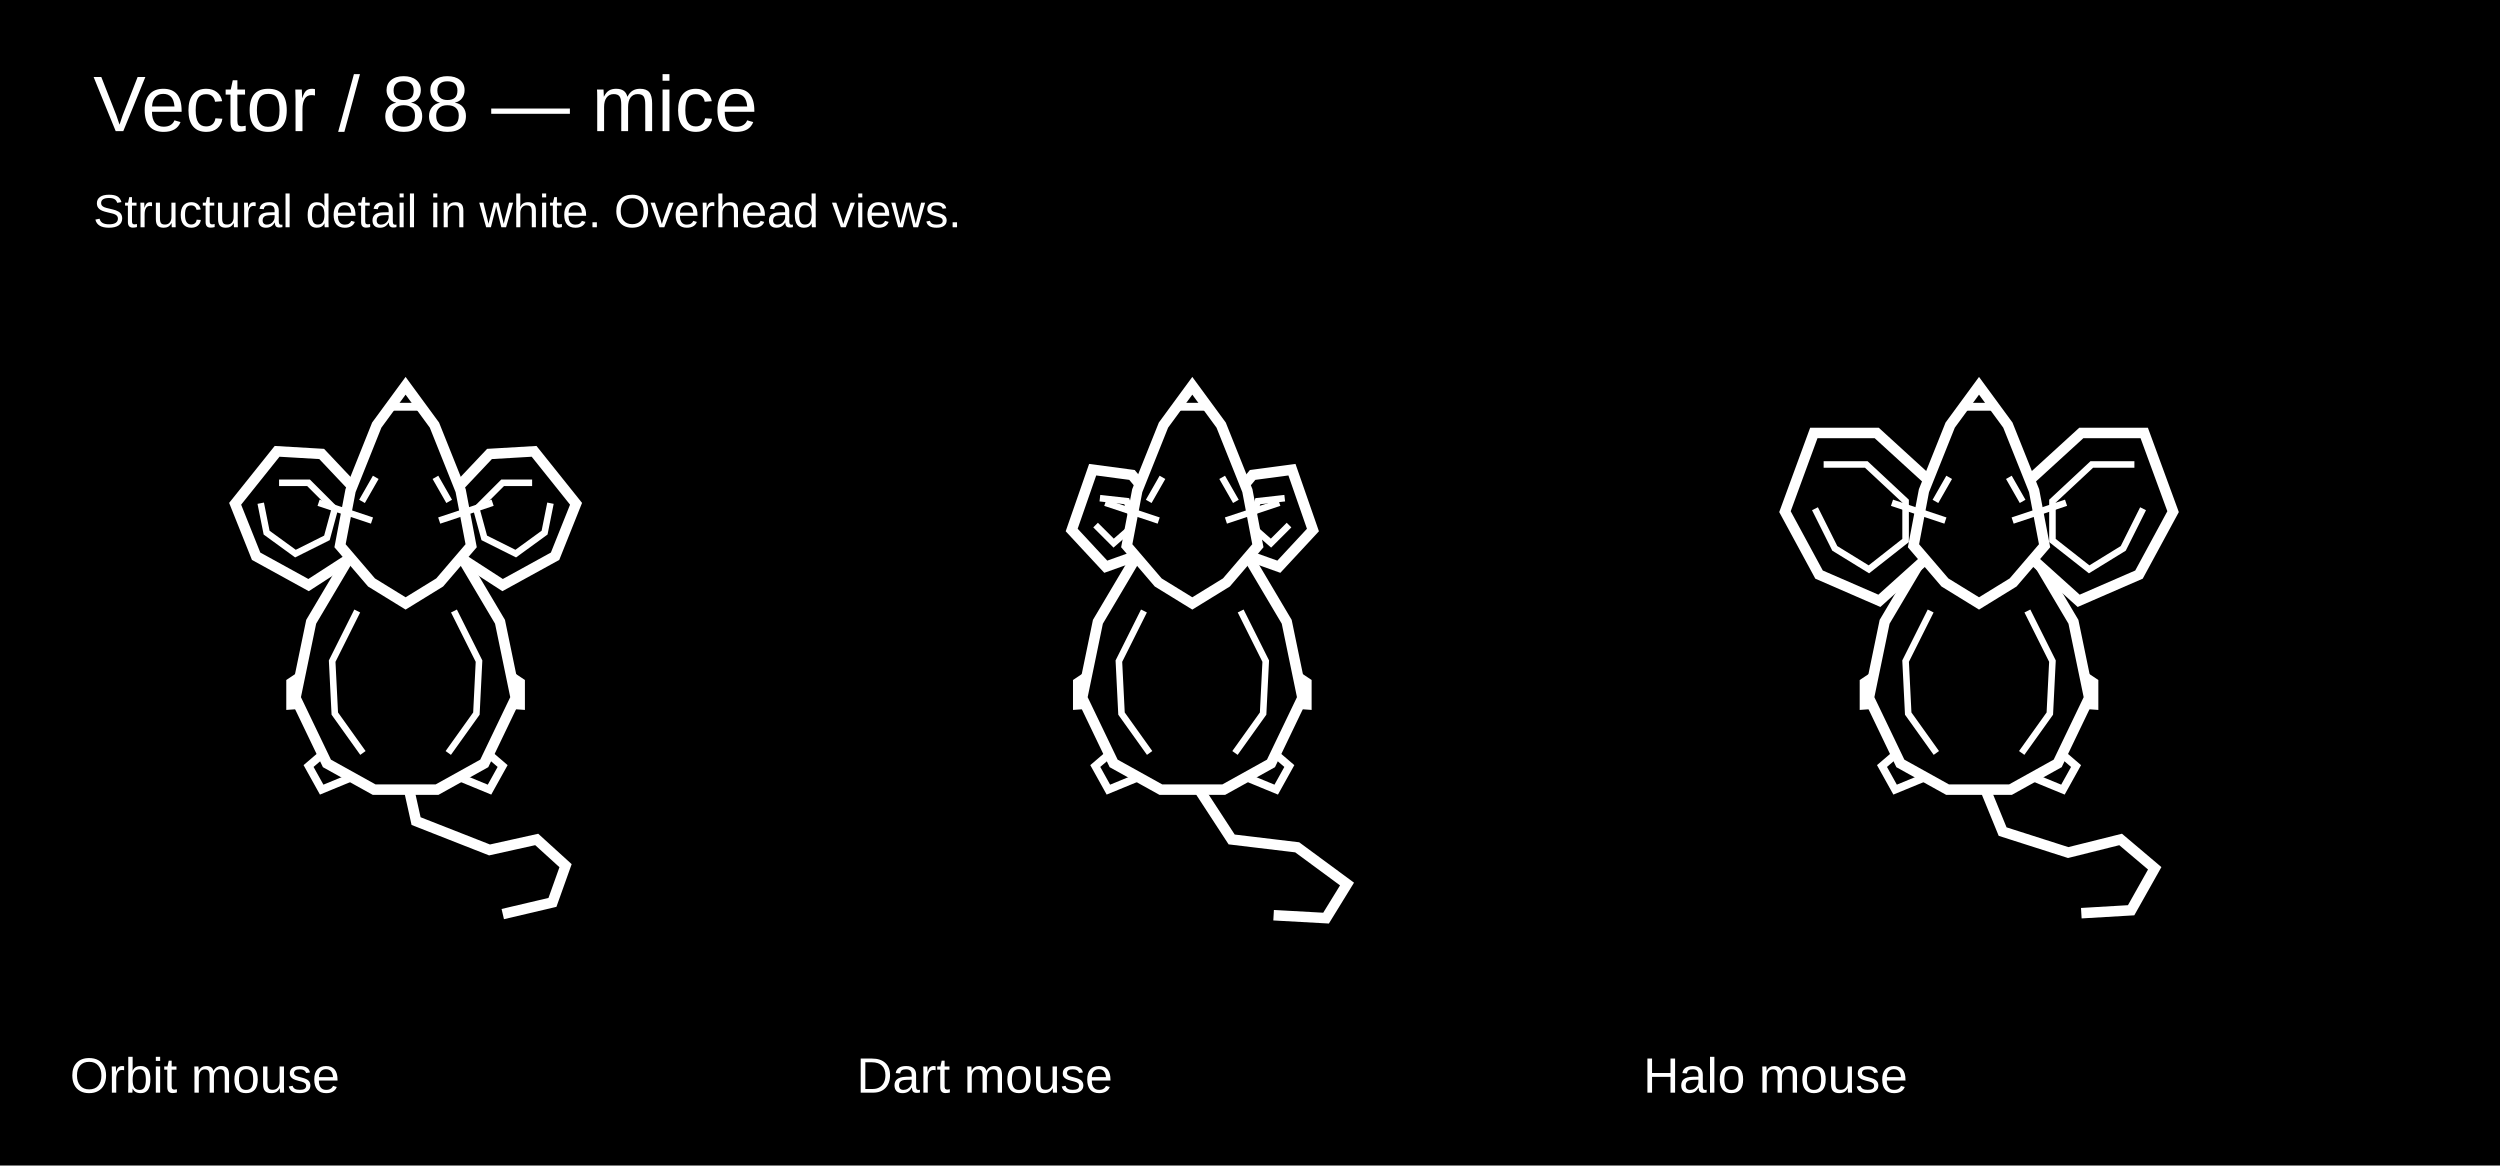
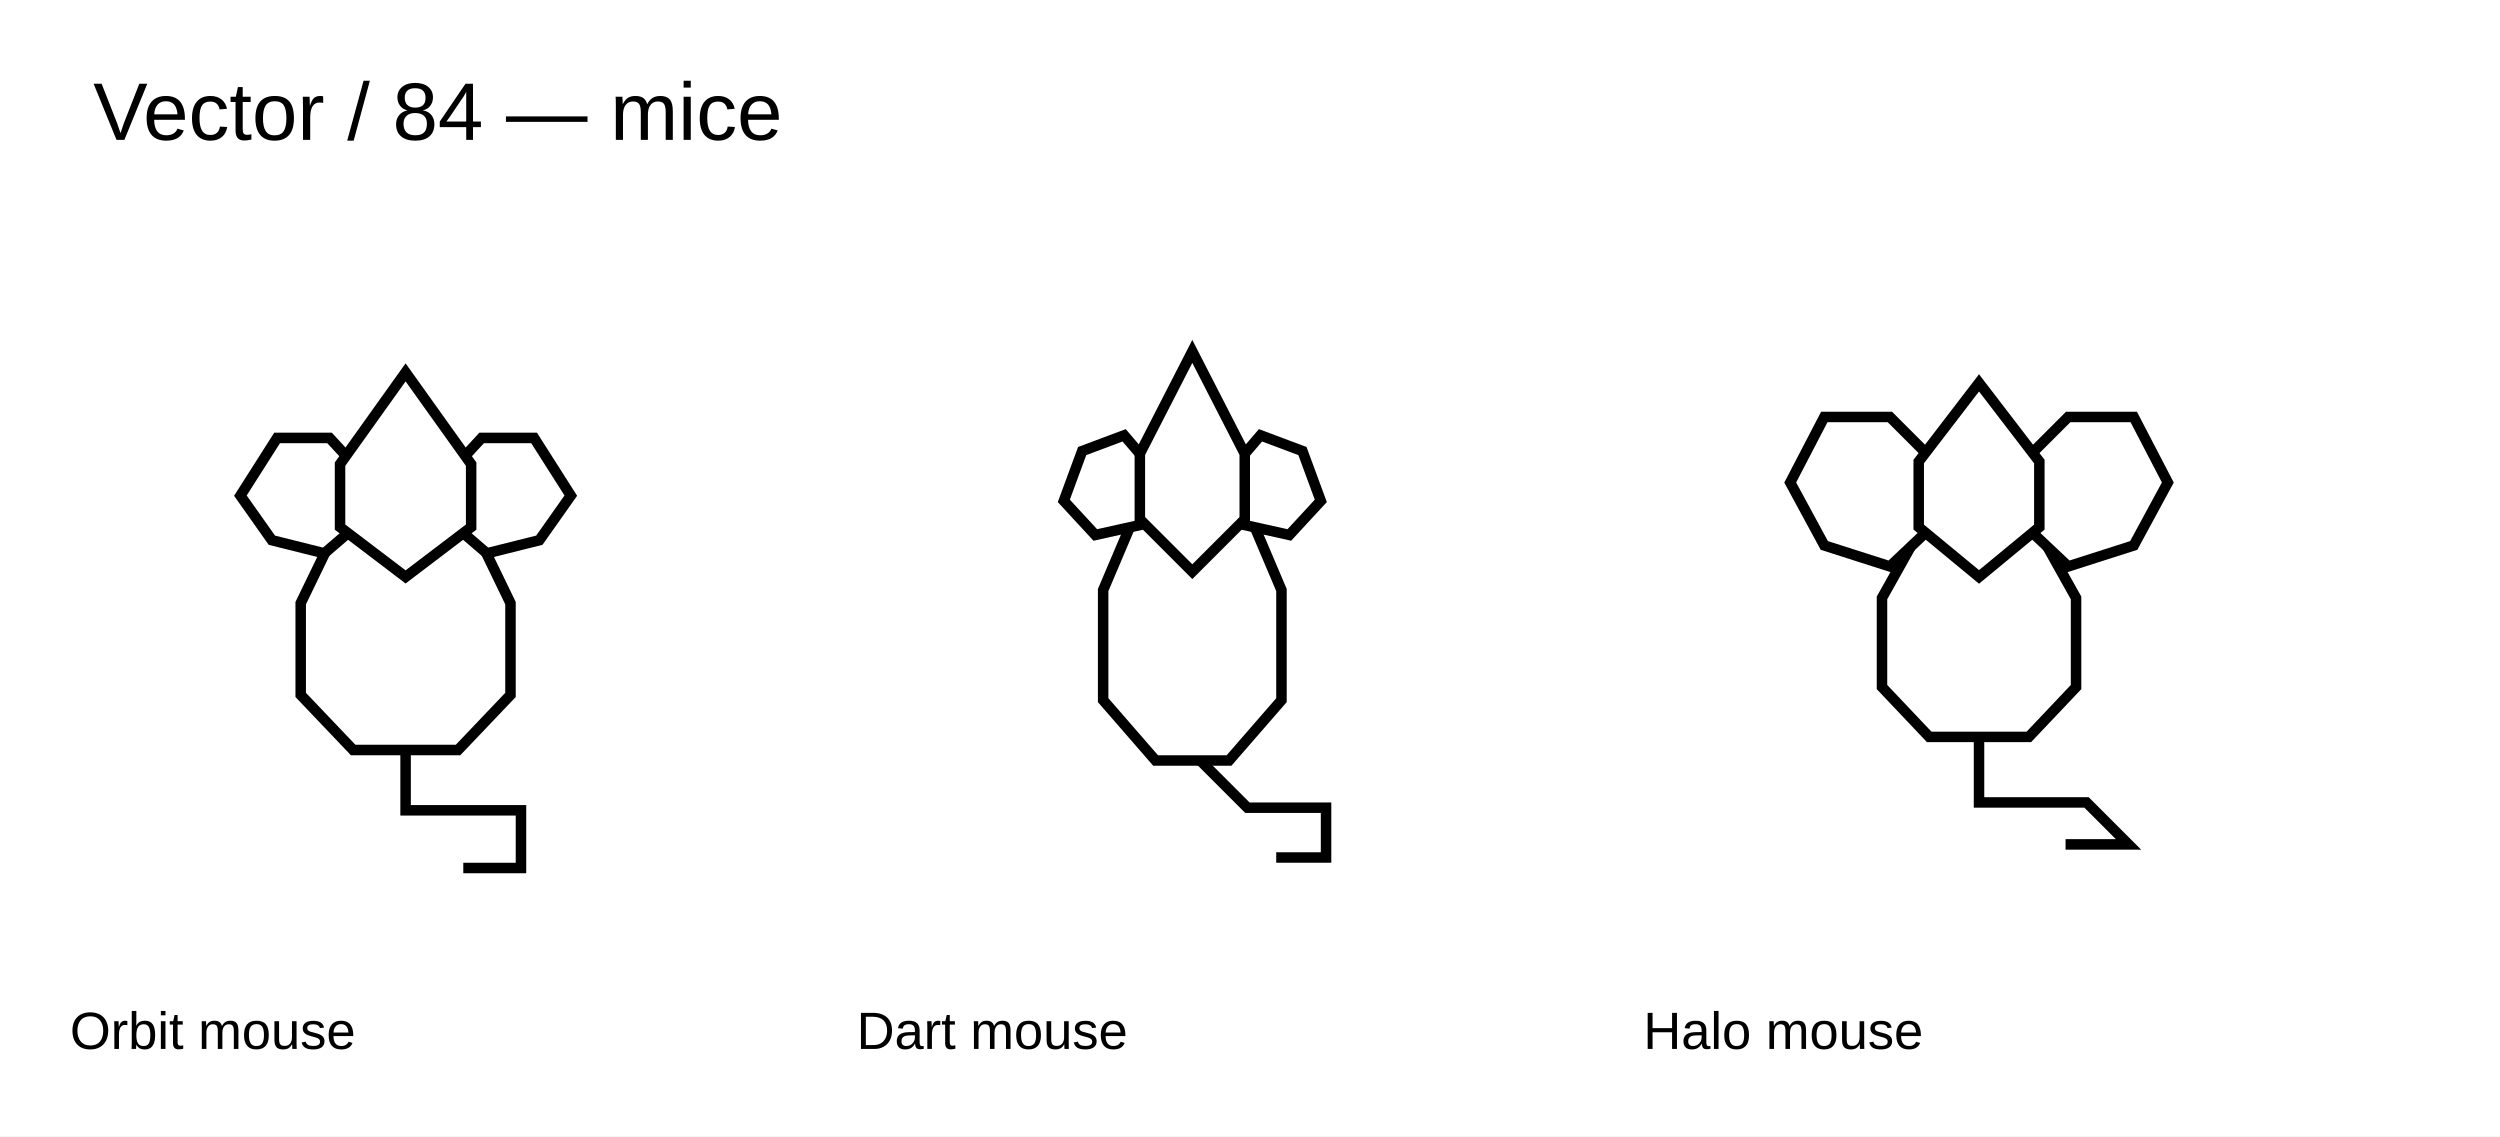
- <svg xmlns="http://www.w3.org/2000/svg" width="858" height="400" viewBox="0 0 858 400">
-   <rect width="858" height="400" fill="#000000" />
-   <text x="32" y="45" fill="#ffffff" font-family="Arial,sans-serif" font-size="27">Vector / 88 — mice</text>
-   <text x="32" y="78" fill="#ffffff" font-family="Arial,sans-serif" font-size="16">Structural detail in white. Overhead views.</text>
-   <g transform="translate(24 100) scale(.9)">
-     <g fill="none" stroke="#ffffff" stroke-width="4" stroke-linecap="square" stroke-linejoin="miter">
-       <path d="M128 184 L132 202 L160 213 L178 209 L189 219 L184 233 L167 237" stroke="#ffffff" stroke-width="4" />
-       <polygon points="99,139 84,149 84,158 98,157" fill="#000000" stroke-width="3" />
-       <polygon points="105,169 91,181 96,190 113,183" fill="#000000" stroke-width="3" />
+ <svg xmlns="http://www.w3.org/2000/svg" width="858" height="390" viewBox="0 0 858 390">
+   <rect width="858" height="390" fill="#ffffff" />
+   <text x="32" y="48" fill="#000000" font-family="Arial,sans-serif" font-size="28">Vector / 84 — mice</text>
+   <g transform="translate(24 90) scale(.9)">
+     <g fill="none" stroke="var(--ink, #000000)" stroke-width="4" stroke-linecap="square" stroke-linejoin="miter">
+       <path d="M128 186 V209 H172 V231 H152" />
+       <polygon points="103,99 88,130 88,165 108,186 148,186 168,165 168,130 153,99" fill="var(--paper, #ffffff)" />
+       <polygon points="79,67 99,67 111,80 111,99 97,111 77,106 65,89" fill="var(--paper, #ffffff)" />
      <g transform="translate(256 0) scale(-1 1)">
-         <polygon points="99,139 84,149 84,158 98,157" fill="#000000" stroke-width="3" />
-         <polygon points="105,169 91,181 96,190 113,183" fill="#000000" stroke-width="3" />
+         <polygon points="79,67 99,67 111,80 111,99 97,111 77,106 65,89" fill="var(--paper, #ffffff)" />
      </g>
-       <polygon points="108,99 148,99 164,126 170,155 158,180 140,190 116,190 98,180 86,155 92,126" fill="#000000" stroke-width="4" />
-       <polygon points="79,61 96,62 113,80 108,101 91,112 71,101 63,81" fill="#000000" stroke-width="4" />
-       <path d="M81 73 L91 73 L101 83 L98 94 L86 100 L75 92 L73 82" stroke="#ffffff" stroke-width="2.5" />
-       <g transform="translate(256 0) scale(-1 1)">
-         <polygon points="79,61 96,62 113,80 108,101 91,112 71,101 63,81" fill="#000000" stroke-width="4" />
-         <path d="M81 73 L91 73 L101 83 L98 94 L86 100 L75 92 L73 82" stroke="#ffffff" stroke-width="2.5" />
-       </g>
-       <polygon points="128,36 139,51 149,76 153,97 141,111 128,119 115,111 103,97 107,76 117,51" fill="#000000" stroke-width="4" />
-       <path d="M116 72 L112 79 M114 87 L96 81" stroke="#ffffff" stroke-width="2.5" />
-       <g transform="translate(256 0) scale(-1 1)">
-         <path d="M116 72 L112 79 M114 87 L96 81" stroke="#ffffff" stroke-width="2.5" />
-       </g>
-       <path d="M123 44 H133" stroke="#ffffff" stroke-width="3" />
-       <path d="M109 123 L100 141 L101 161 L111 175" stroke="#ffffff" stroke-width="2.5" />
-       <g transform="translate(256 0) scale(-1 1)">
-         <path d="M109 123 L100 141 L101 161 L111 175" stroke="#ffffff" stroke-width="2.5" />
-       </g>
+       <polygon points="128,42 153,77 153,101 128,120 103,101 103,77" fill="var(--paper, #ffffff)" />
    </g>
  </g>
-   <text x="24" y="375" fill="#ffffff" font-family="Arial,sans-serif" font-size="17">Orbit mouse</text>
-   <g transform="translate(294 100) scale(.9)">
-     <g fill="none" stroke="#ffffff" stroke-width="4" stroke-linecap="square" stroke-linejoin="miter">
-       <path d="M128 186 L143 209 L168 212 L187 226 L179 239 L161 238" stroke="#ffffff" stroke-width="4" />
-       <polygon points="99,139 84,149 84,158 98,157" fill="#000000" stroke-width="3" />
-       <polygon points="105,169 91,181 96,190 113,183" fill="#000000" stroke-width="3" />
+   <text x="24" y="360" fill="#000000" font-family="Arial,sans-serif" font-size="18">Orbit mouse</text>
+   <g transform="translate(294 90) scale(.9)">
+     <g fill="none" stroke="var(--ink, #000000)" stroke-width="4" stroke-linecap="square" stroke-linejoin="miter">
+       <path d="M128 187 L149 208 H179 V227 H162" />
+       <polygon points="108,92 94,125 94,167 114,190 142,190 162,167 162,125 148,92" fill="var(--paper, #ffffff)" />
+       <polygon points="86,72 102,66 114,80 109,100 91,104 79,91" fill="var(--paper, #ffffff)" />
      <g transform="translate(256 0) scale(-1 1)">
-         <polygon points="99,139 84,149 84,158 98,157" fill="#000000" stroke-width="3" />
-         <polygon points="105,169 91,181 96,190 113,183" fill="#000000" stroke-width="3" />
+         <polygon points="86,72 102,66 114,80 109,100 91,104 79,91" fill="var(--paper, #ffffff)" />
      </g>
-       <polygon points="108,99 148,99 164,126 170,155 158,180 140,190 116,190 98,180 86,155 92,126" fill="#000000" stroke-width="4" />
-       <polygon points="90,68 105,70 115,82 109,100 95,105 82,91" fill="#000000" stroke-width="4" />
-       <path d="M94 79 L103 80 L106 89 L98 96 L92 90" stroke="#ffffff" stroke-width="2.5" />
-       <g transform="translate(256 0) scale(-1 1)">
-         <polygon points="90,68 105,70 115,82 109,100 95,105 82,91" fill="#000000" stroke-width="4" />
-         <path d="M94 79 L103 80 L106 89 L98 96 L92 90" stroke="#ffffff" stroke-width="2.5" />
-       </g>
-       <polygon points="128,36 139,51 149,76 153,97 141,111 128,119 115,111 103,97 107,76 117,51" fill="#000000" stroke-width="4" />
-       <path d="M116 72 L112 79 M114 87 L96 81" stroke="#ffffff" stroke-width="2.5" />
-       <g transform="translate(256 0) scale(-1 1)">
-         <path d="M116 72 L112 79 M114 87 L96 81" stroke="#ffffff" stroke-width="2.5" />
-       </g>
-       <path d="M123 44 H133" stroke="#ffffff" stroke-width="3" />
-       <path d="M109 123 L100 141 L101 161 L111 175" stroke="#ffffff" stroke-width="2.5" />
-       <g transform="translate(256 0) scale(-1 1)">
-         <path d="M109 123 L100 141 L101 161 L111 175" stroke="#ffffff" stroke-width="2.5" />
-       </g>
+       <polygon points="128,34 148,73 148,98 128,118 108,98 108,73" fill="var(--paper, #ffffff)" />
    </g>
  </g>
-   <text x="294" y="375" fill="#ffffff" font-family="Arial,sans-serif" font-size="17">Dart mouse</text>
-   <g transform="translate(564 100) scale(.9)">
-     <g fill="none" stroke="#ffffff" stroke-width="4" stroke-linecap="square" stroke-linejoin="miter">
-       <path d="M128 184 L137 206 L162 214 L182 209 L195 220 L186 236 L169 237" stroke="#ffffff" stroke-width="4" />
-       <polygon points="99,139 84,149 84,158 98,157" fill="#000000" stroke-width="3" />
-       <polygon points="105,169 91,181 96,190 113,183" fill="#000000" stroke-width="3" />
+   <text x="294" y="360" fill="#000000" font-family="Arial,sans-serif" font-size="18">Dart mouse</text>
+   <g transform="translate(564 90) scale(.9)">
+     <g fill="none" stroke="var(--ink, #000000)" stroke-width="4" stroke-linecap="square" stroke-linejoin="miter">
+       <path d="M128 180 V206 H169 L185 222 H163" />
+       <polygon points="105,103 91,128 91,162 109,181 147,181 165,162 165,128 151,103" fill="var(--paper, #ffffff)" />
+       <polygon points="69,59 94,59 112,77 112,99 94,116 69,108 56,84" fill="var(--paper, #ffffff)" />
      <g transform="translate(256 0) scale(-1 1)">
-         <polygon points="99,139 84,149 84,158 98,157" fill="#000000" stroke-width="3" />
-         <polygon points="105,169 91,181 96,190 113,183" fill="#000000" stroke-width="3" />
+         <polygon points="69,59 94,59 112,77 112,99 94,116 69,108 56,84" fill="var(--paper, #ffffff)" />
      </g>
-       <polygon points="108,99 148,99 164,126 170,155 158,180 140,190 116,190 98,180 86,155 92,126" fill="#000000" stroke-width="4" />
-       <polygon points="65,54 89,54 112,75 110,100 90,118 67,108 54,84" fill="#000000" stroke-width="4" />
-       <path d="M70 66 L85 66 L100 80 L100 95 L86 106 L73 98 L66 84" stroke="#ffffff" stroke-width="2.5" />
-       <g transform="translate(256 0) scale(-1 1)">
-         <polygon points="65,54 89,54 112,75 110,100 90,118 67,108 54,84" fill="#000000" stroke-width="4" />
-         <path d="M70 66 L85 66 L100 80 L100 95 L86 106 L73 98 L66 84" stroke="#ffffff" stroke-width="2.5" />
-       </g>
-       <polygon points="128,36 139,51 149,76 153,97 141,111 128,119 115,111 103,97 107,76 117,51" fill="#000000" stroke-width="4" />
-       <path d="M116 72 L112 79 M114 87 L96 81" stroke="#ffffff" stroke-width="2.5" />
-       <g transform="translate(256 0) scale(-1 1)">
-         <path d="M116 72 L112 79 M114 87 L96 81" stroke="#ffffff" stroke-width="2.5" />
-       </g>
-       <path d="M123 44 H133" stroke="#ffffff" stroke-width="3" />
-       <path d="M109 123 L100 141 L101 161 L111 175" stroke="#ffffff" stroke-width="2.5" />
-       <g transform="translate(256 0) scale(-1 1)">
-         <path d="M109 123 L100 141 L101 161 L111 175" stroke="#ffffff" stroke-width="2.5" />
-       </g>
+       <polygon points="128,46 151,76 151,101 128,120 105,101 105,76" fill="var(--paper, #ffffff)" />
    </g>
  </g>
-   <text x="564" y="375" fill="#ffffff" font-family="Arial,sans-serif" font-size="17">Halo mouse</text>
+   <text x="564" y="360" fill="#000000" font-family="Arial,sans-serif" font-size="18">Halo mouse</text>
</svg>
